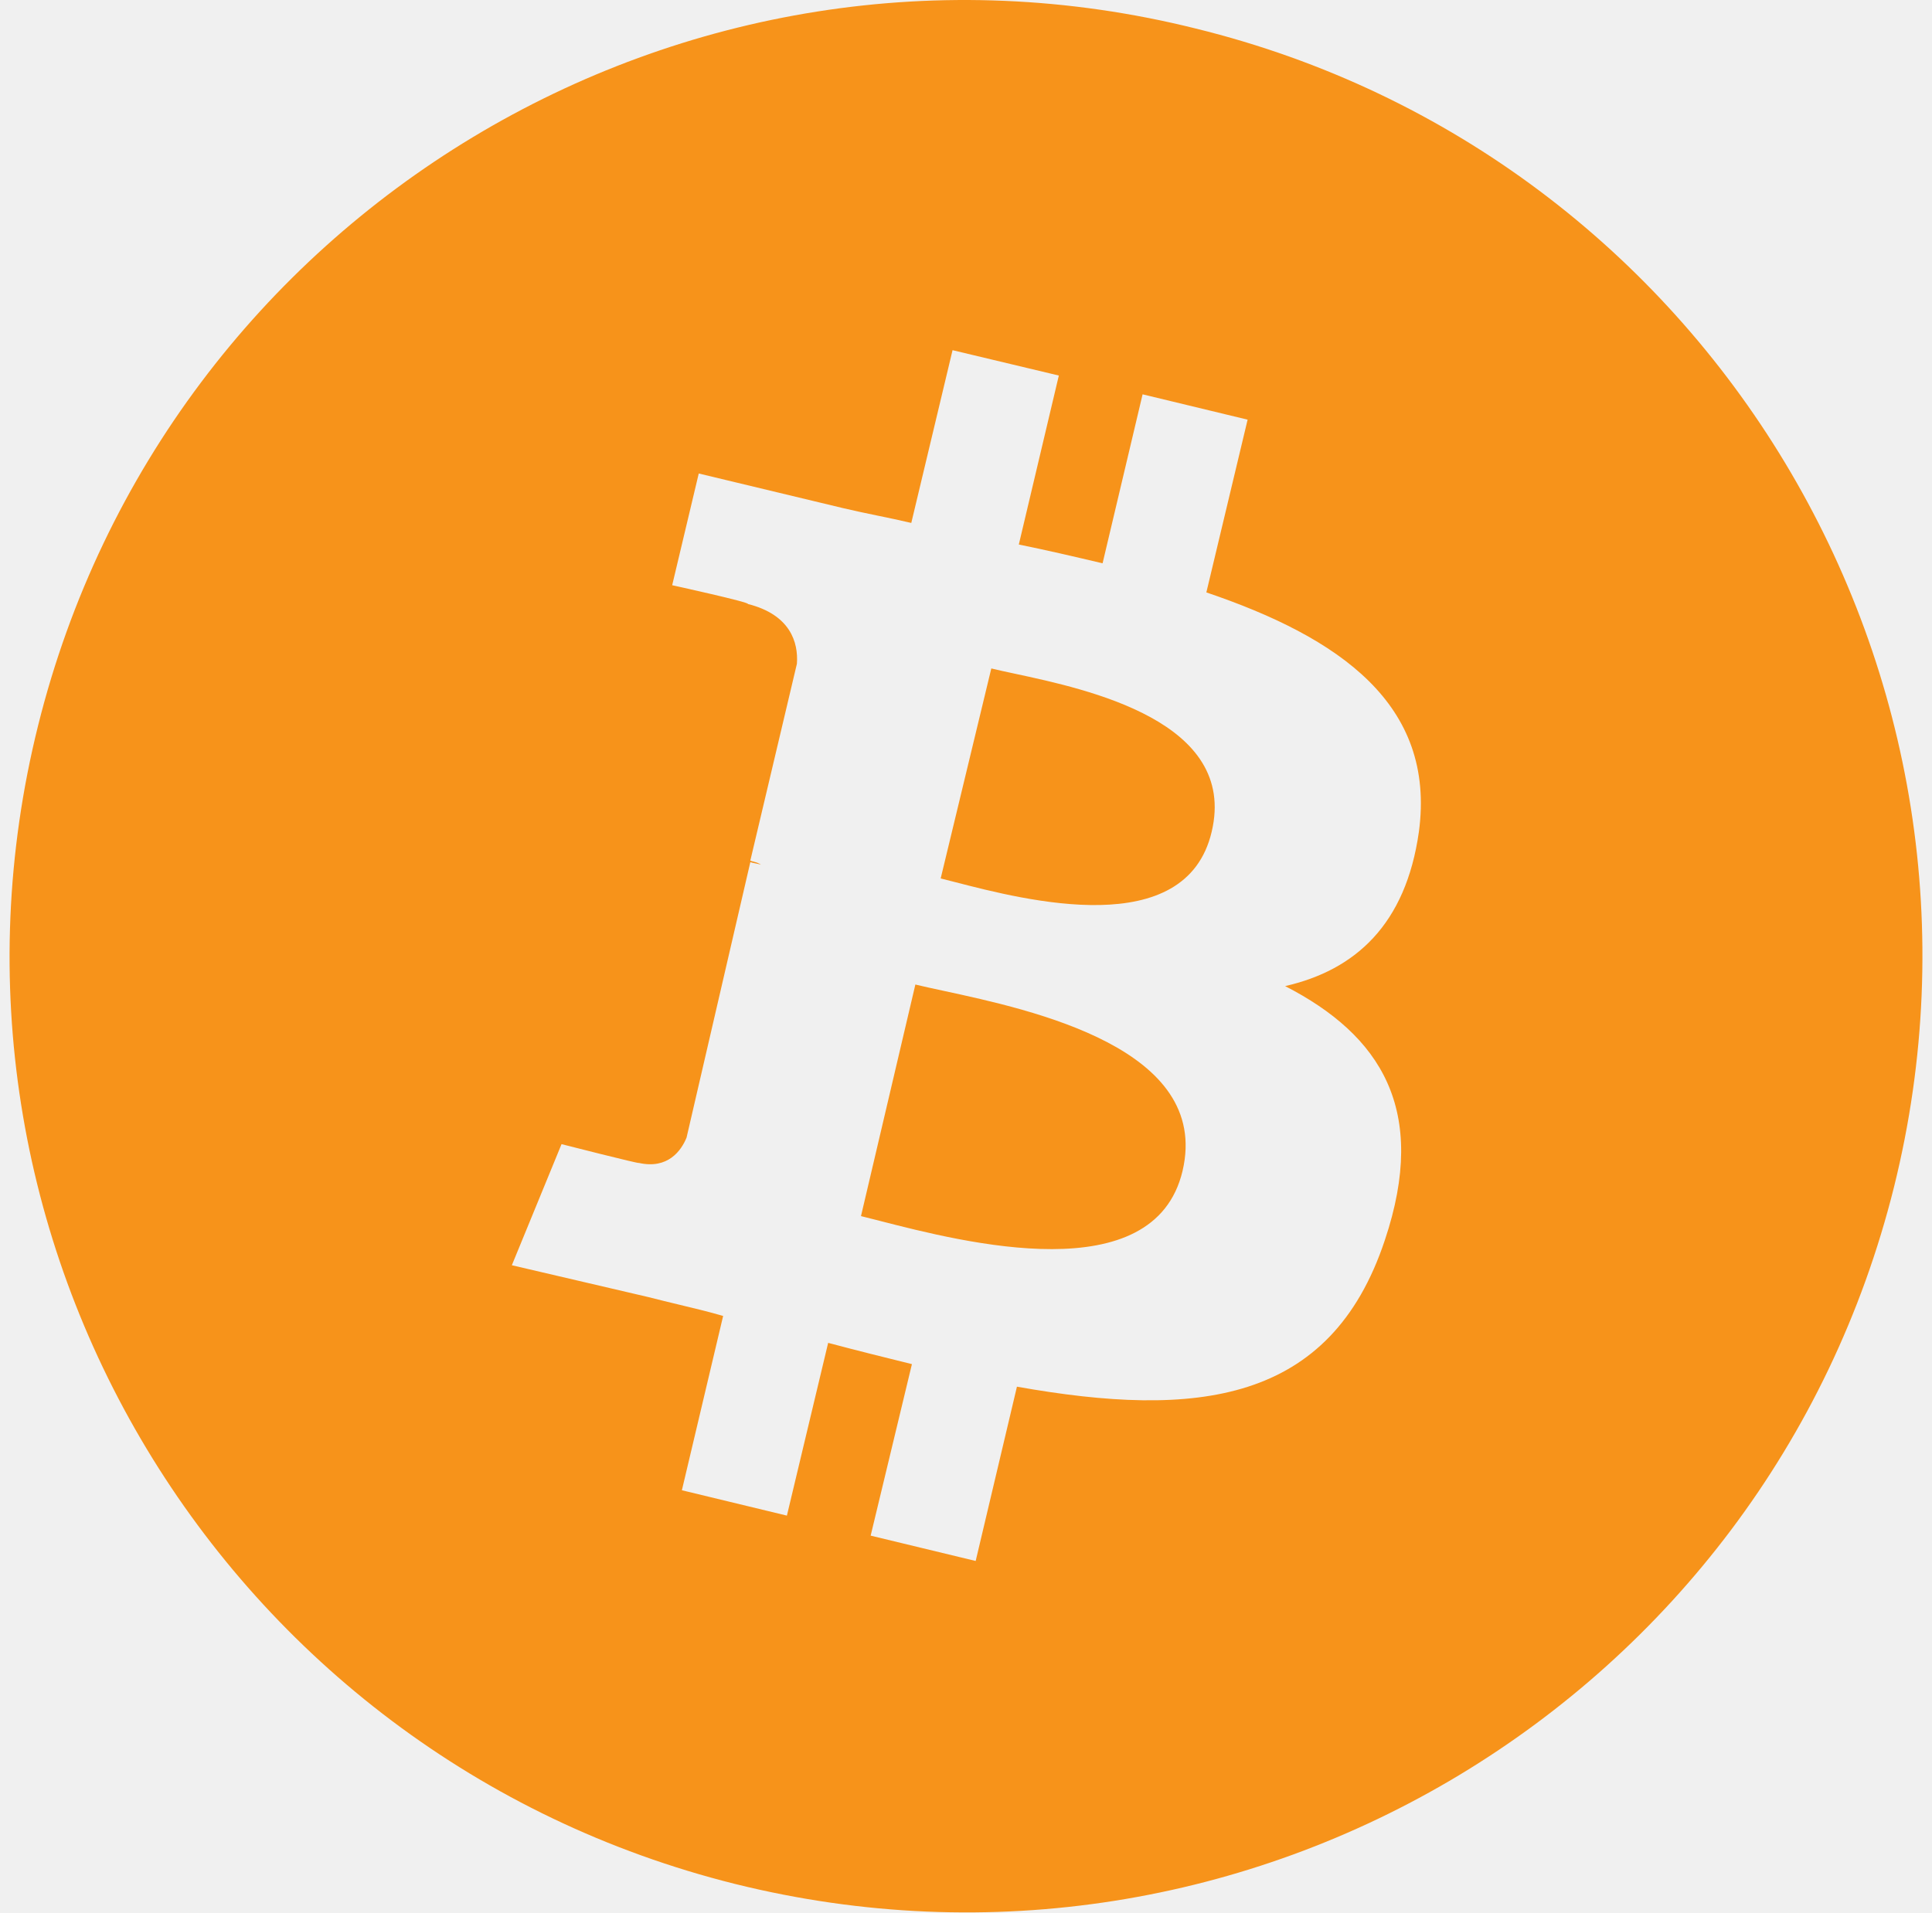
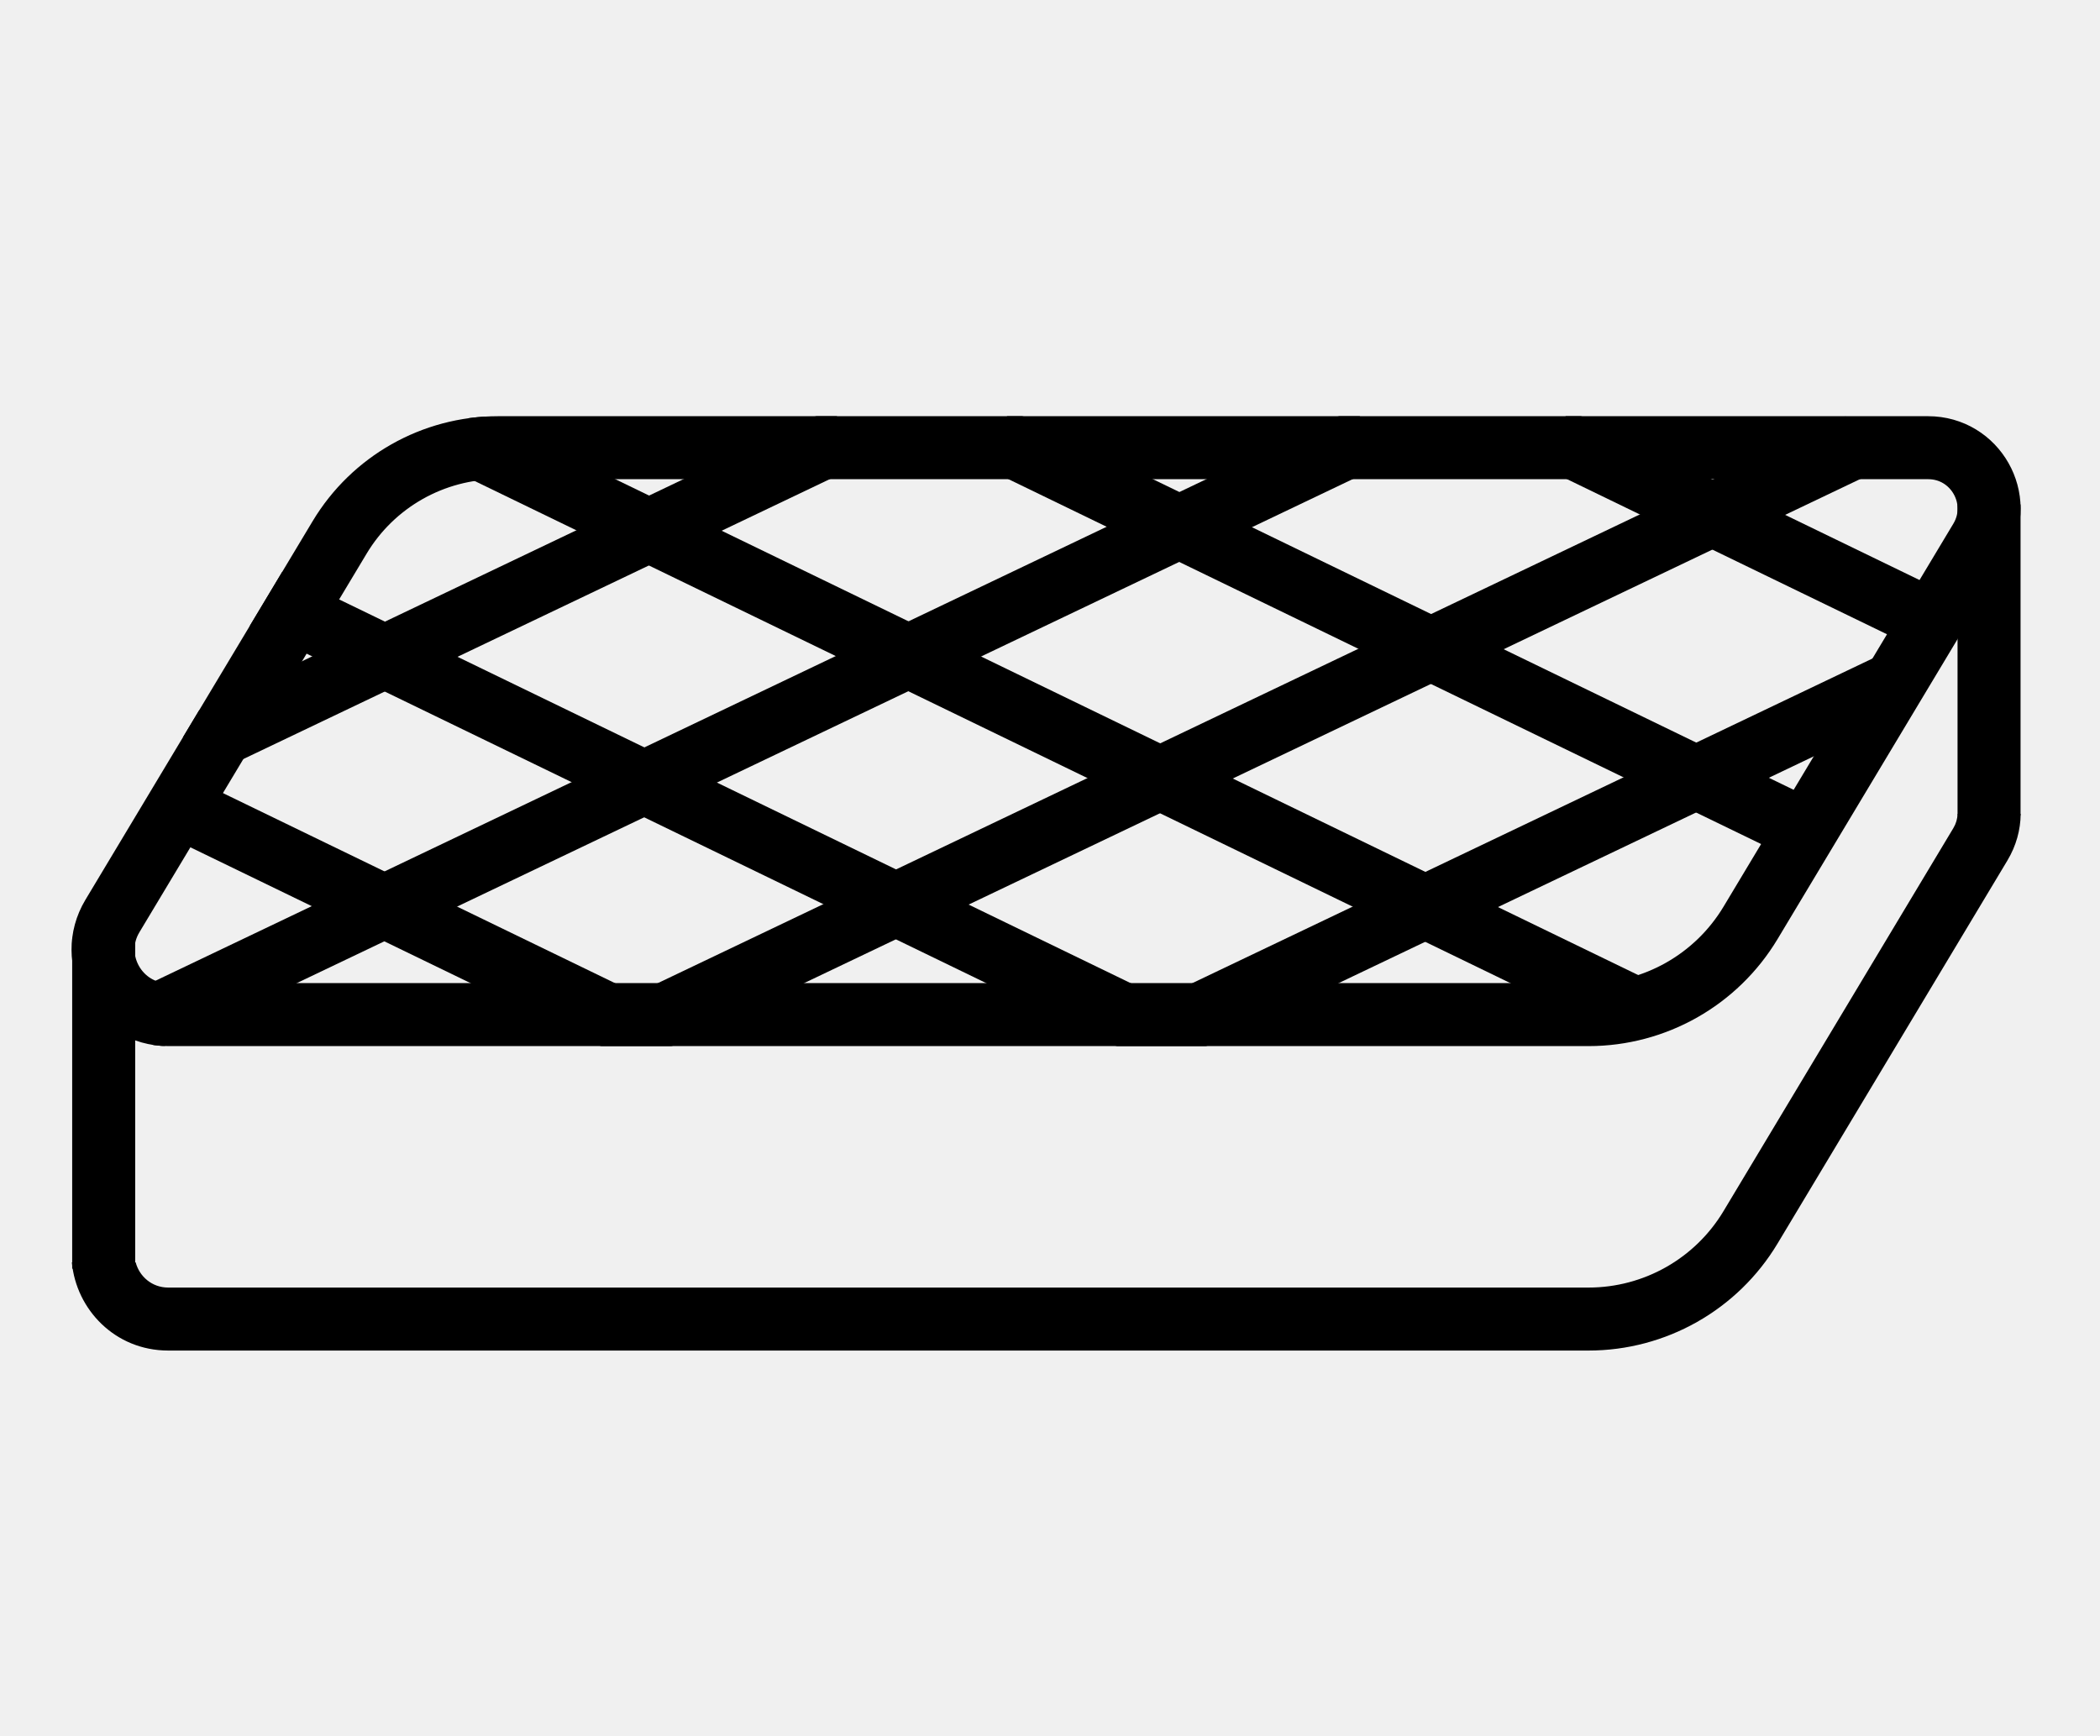
- <svg xmlns="http://www.w3.org/2000/svg" width="101" height="100" viewBox="0 0 101 100" fill="none">
-   <path fill-rule="evenodd" clip-rule="evenodd" d="M38.41 98.507C65.229 105.183 92.342 88.837 99.014 62.068C105.669 35.282 89.349 8.087 62.514 1.493C35.761 -5.183 8.665 11.163 1.993 37.932C-4.679 64.702 11.641 91.815 38.41 98.507ZM63.065 30.977C70.01 33.333 75.075 36.819 74.176 43.495C73.49 48.355 70.843 50.728 67.183 51.563C72.183 54.132 74.683 58.026 72.395 64.85C69.552 73.409 62.542 74.178 53.163 72.509L51.006 81.623L45.516 80.298L47.673 71.33C46.284 70.987 44.83 70.627 43.294 70.218L41.137 79.251L35.647 77.925L37.804 68.81C37.049 68.591 36.264 68.403 35.467 68.212C34.953 68.088 34.434 67.963 33.915 67.829L26.758 66.159L29.356 59.827C29.356 59.827 33.457 60.874 33.392 60.808C34.912 61.152 35.614 60.17 35.892 59.483L39.225 45.083C39.332 45.115 39.417 45.132 39.503 45.148C39.589 45.164 39.675 45.181 39.781 45.214C39.644 45.118 39.513 45.085 39.398 45.055C39.335 45.039 39.277 45.024 39.225 45.001L41.66 34.708C41.742 33.595 41.317 32.139 39.095 31.582C39.242 31.5 35.14 30.601 35.14 30.601L36.529 24.759L44.095 26.575C44.683 26.714 45.275 26.837 45.867 26.96C46.46 27.082 47.052 27.205 47.64 27.344L49.797 18.311L55.353 19.637L53.261 28.473C54.716 28.768 56.186 29.111 57.64 29.455L59.732 20.619L65.222 21.944L63.065 30.977ZM45.975 63.834C50.389 64.968 60.343 67.525 61.823 61.217C63.313 54.826 53.981 52.814 49.299 51.804C48.743 51.684 48.252 51.578 47.853 51.481L45.01 63.59C45.289 63.658 45.613 63.742 45.975 63.834ZM49.929 46.125C53.611 47.077 61.991 49.244 63.343 43.495C64.714 37.725 56.893 36.05 53.024 35.221C52.559 35.121 52.151 35.034 51.823 34.953L49.176 45.934C49.397 45.988 49.649 46.053 49.929 46.125Z" fill="#F7931A" />
+ <svg xmlns="http://www.w3.org/2000/svg" width="121" height="100" viewBox="0 0 121 100" fill="none">
+   <g clip-path="url(#clip0)">
+     <path fill-rule="evenodd" clip-rule="evenodd" d="M7.818 72.748C8.029 73.551 8.747 74.2 9.694 74.2H91.527C94.714 74.2 97.668 72.528 99.308 69.794L112.549 47.725C112.706 47.464 112.783 47.187 112.792 46.914H116.429C116.42 47.812 116.179 48.731 115.662 49.593L102.421 71.662C100.125 75.489 95.989 77.83 91.527 77.83H9.694C6.624 77.83 4.387 75.454 4.141 72.748H7.818Z" fill="black" />
+     <rect x="4.159" y="54.114" width="3.63" height="18.997" fill="black" />
+     <rect x="112.792" y="29.067" width="3.63" height="17.908" fill="black" />
+     <mask id="mask0" mask-type="alpha" maskUnits="userSpaceOnUse" x="4" y="23" width="113" height="38">
+       <path d="M18.012 30.036C20.265 26.282 24.322 23.985 28.699 23.985H111.097C115.235 23.985 117.791 28.5 115.662 32.048L102.421 54.117C100.125 57.944 95.989 60.285 91.527 60.285H9.694C5.367 60.285 2.695 55.565 4.921 51.855L18.012 30.036Z" fill="#C4C4C4" />
+     </mask>
+     <g mask="url(#mask0)">
+       <line x1="11.182" y1="46.915" x2="36.333" y2="59.109" stroke="black" stroke-width="3.63" />
+       <line x1="14.691" y1="34.21" x2="66.625" y2="59.39" stroke="black" stroke-width="3.63" />
+       <line x1="26.428" y1="25.256" x2="94.694" y2="58.355" stroke="black" stroke-width="3.63" />
+       <line x1="57.404" y1="25.256" x2="103.568" y2="47.639" stroke="black" stroke-width="3.63" />
+       <line x1="89.59" y1="25.256" x2="111.256" y2="35.761" stroke="black" stroke-width="3.63" />
+       <line x1="107.125" y1="25.623" x2="34.789" y2="60.154" stroke="black" stroke-width="3.63" />
+       <line x1="109.281" y1="39.296" x2="65.385" y2="60.251" stroke="black" stroke-width="3.63" />
+       <line x1="78.906" y1="25.139" x2="8.147" y2="58.917" stroke="black" stroke-width="3.63" />
+       <line x1="48.777" y1="25.139" x2="10.886" y2="43.227" stroke="black" stroke-width="3.63" />
+     </g>
+     <path d="M19.569 30.97C21.493 27.762 24.959 25.8 28.699 25.8H111.097C113.824 25.8 115.509 28.776 114.106 31.114L100.865 53.183C98.897 56.463 95.352 58.47 91.527 58.47H9.694C6.778 58.47 4.977 55.289 6.477 52.789L19.569 30.97Z" stroke="black" stroke-width="3.63" />
+   </g>
+   <defs>
+     <clipPath id="clip0">
+       <rect width="120.032" height="100" fill="white" transform="translate(0.484001)" />
+     </clipPath>
+   </defs>
</svg>
